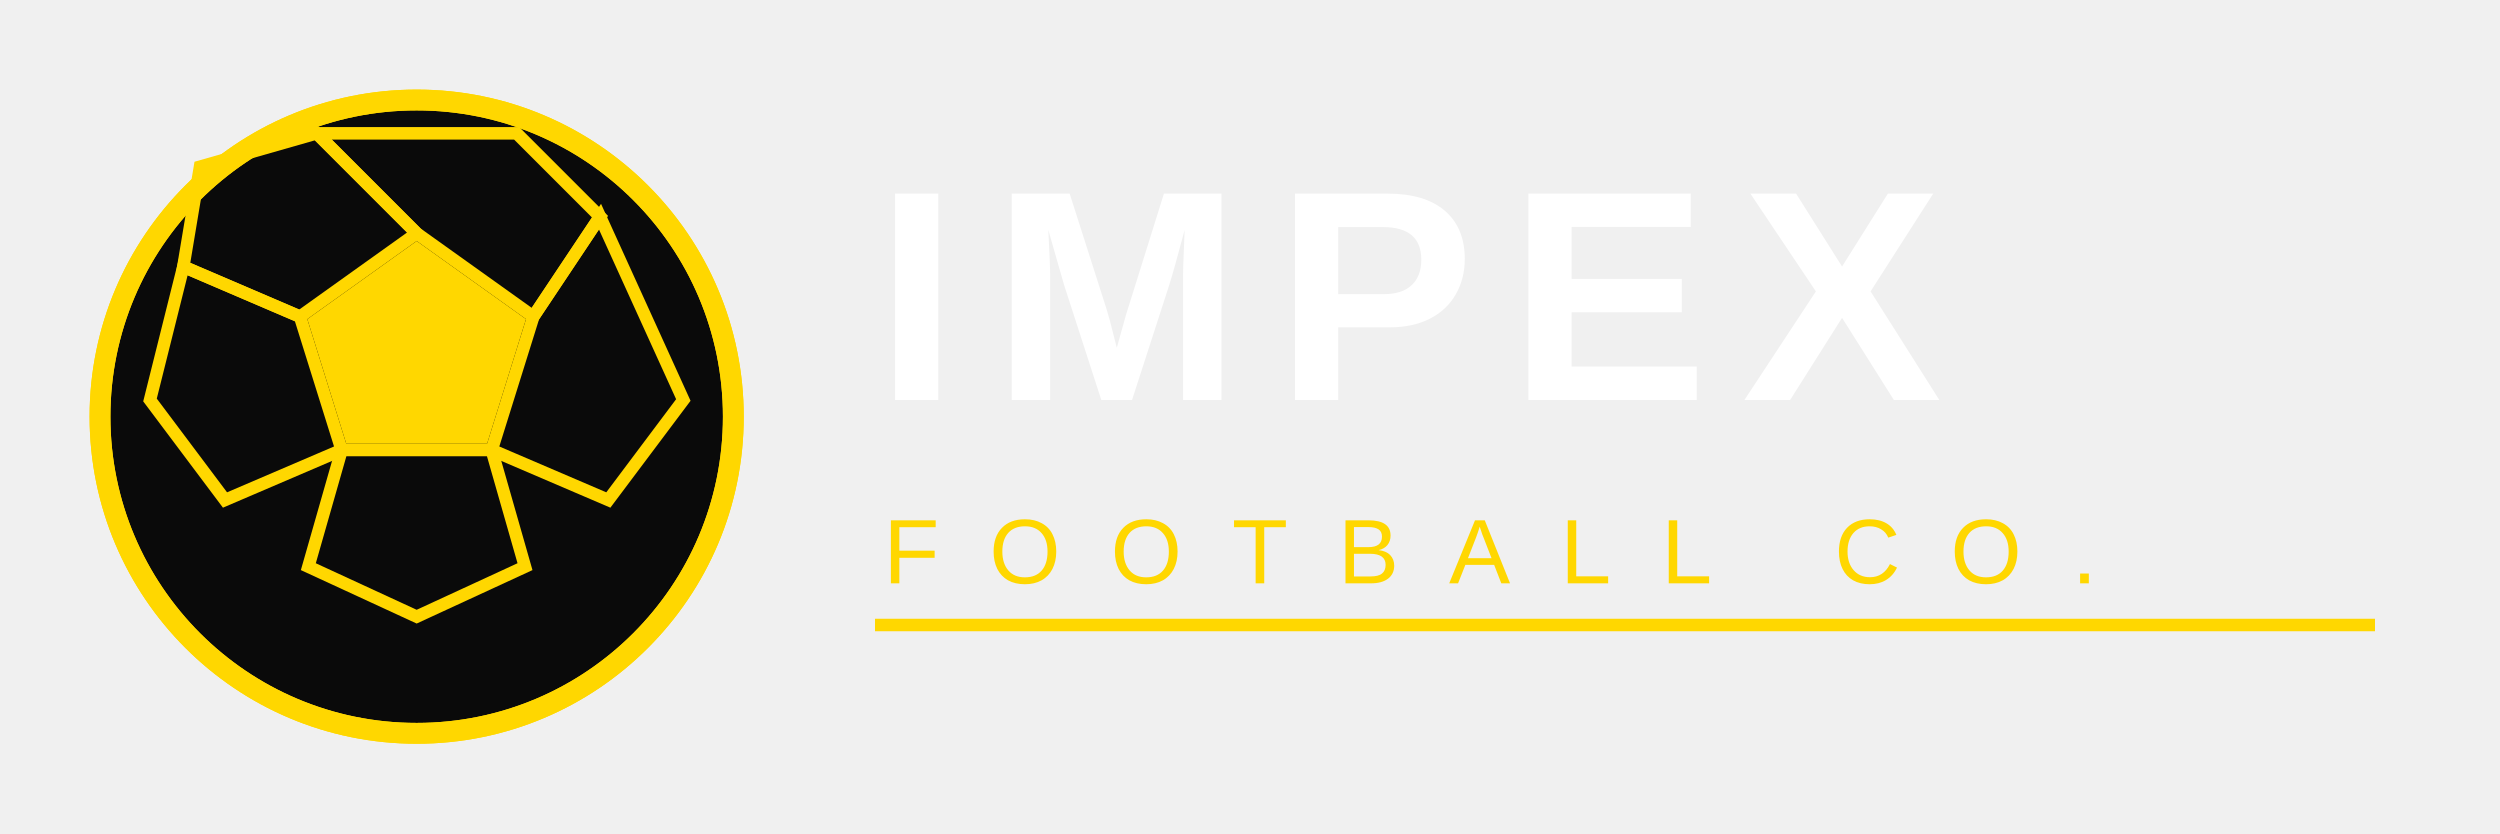
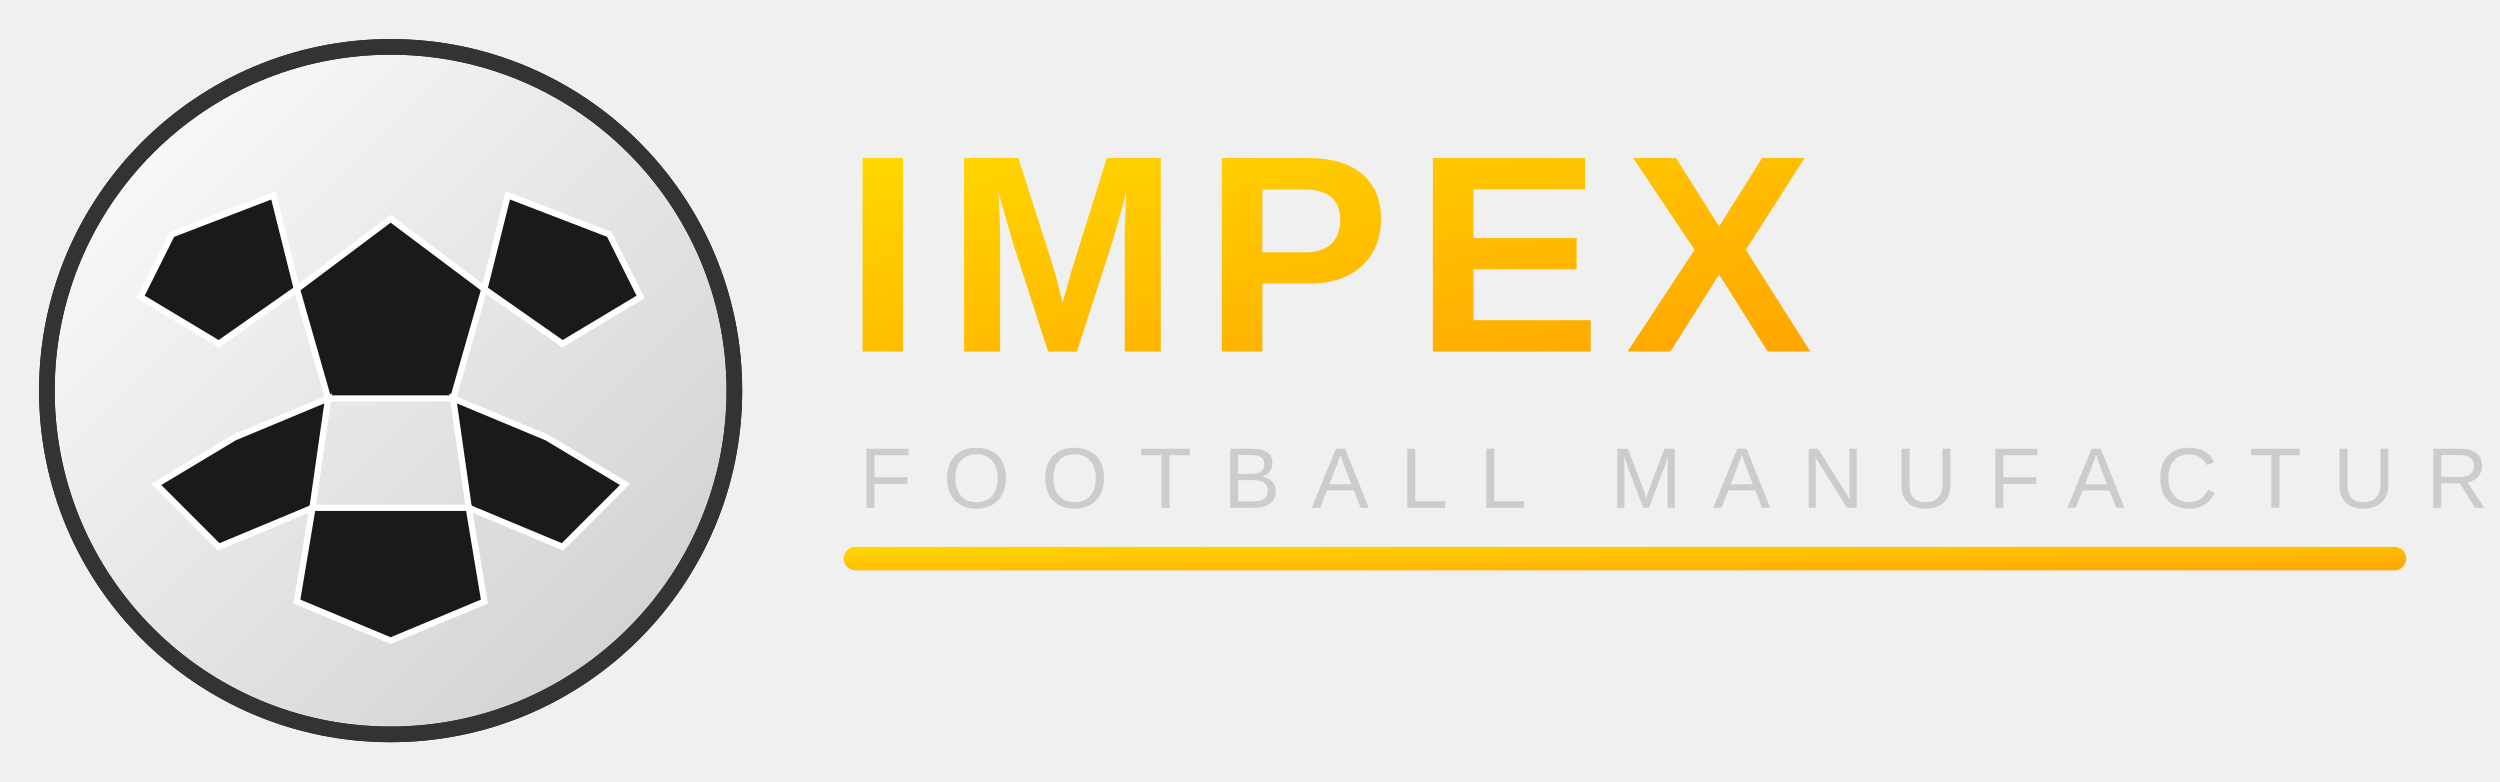
- <svg xmlns="http://www.w3.org/2000/svg" viewBox="0 0 300 100" width="300" height="100">
-   <rect width="300" height="100" fill="transparent" />
-   <g transform="translate(10, 10)">
-     <circle cx="40" cy="40" r="38" fill="#0a0a0a" stroke="#FFD700" stroke-width="2.5" />
-     <polygon points="40,18 54,28 49,44 31,44 26,28" fill="#FFD700" stroke="#0a0a0a" stroke-width="1.5" />
-     <polygon points="40,18 54,28 62,16 52,6 28,6" fill="none" stroke="#FFD700" stroke-width="1.5" />
-     <polygon points="54,28 49,44 63,50 72,38 62,16" fill="none" stroke="#FFD700" stroke-width="1.5" />
-     <polygon points="49,44 31,44 27,58 40,64 53,58" fill="none" stroke="#FFD700" stroke-width="1.5" />
-     <polygon points="31,44 26,28 12,22 8,38 17,50" fill="none" stroke="#FFD700" stroke-width="1.5" />
-     <polygon points="26,28 40,18 28,6 14,10 12,22" fill="none" stroke="#FFD700" stroke-width="1.5" />
-     <circle cx="40" cy="40" r="38" fill="none" stroke="#FFD700" stroke-width="2.5" />
-   </g>
-   <text x="105" y="48" font-family="Arial Black, Arial, sans-serif" font-size="36" font-weight="900" fill="#FFFFFF" letter-spacing="4">IMPEX</text>
-   <text x="106" y="70" font-family="Arial, sans-serif" font-size="11" font-weight="400" fill="#FFD700" letter-spacing="6">FOOTBALL CO.</text>
-   <line x1="105" y1="75" x2="285" y2="75" stroke="#FFD700" stroke-width="1.5" />
+ <svg xmlns="http://www.w3.org/2000/svg" viewBox="0 0 320 100" width="320" height="100">
+   <defs>
+     <linearGradient id="goldGrad" x1="0%" y1="0%" x2="100%" y2="100%">
+       <stop offset="0%" style="stop-color:#FFD700;stop-opacity:1" />
+       <stop offset="100%" style="stop-color:#FFA500;stop-opacity:1" />
+     </linearGradient>
+     <linearGradient id="ballGrad" x1="0%" y1="0%" x2="100%" y2="100%">
+       <stop offset="0%" style="stop-color:#ffffff;stop-opacity:1" />
+       <stop offset="100%" style="stop-color:#cccccc;stop-opacity:1" />
+     </linearGradient>
+   </defs>
+   <circle cx="50" cy="50" r="44" fill="url(#ballGrad)" stroke="#222" stroke-width="2" />
+   <polygon points="50,28 62,37 58,51 42,51 38,37" fill="#1a1a1a" stroke="#fff" stroke-width="0.8" />
+   <polygon points="22,30 35,25 38,37 28,44 18,38" fill="#1a1a1a" stroke="#fff" stroke-width="0.8" />
+   <polygon points="78,30 65,25 62,37 72,44 82,38" fill="#1a1a1a" stroke="#fff" stroke-width="0.8" />
+   <polygon points="20,62 30,56 42,51 40,65 28,70" fill="#1a1a1a" stroke="#fff" stroke-width="0.8" />
+   <polygon points="80,62 70,56 58,51 60,65 72,70" fill="#1a1a1a" stroke="#fff" stroke-width="0.8" />
+   <polygon points="40,65 60,65 62,77 50,82 38,77" fill="#1a1a1a" stroke="#fff" stroke-width="0.8" />
+   <circle cx="50" cy="50" r="44" fill="none" stroke="#333" stroke-width="2" />
+   <text x="108" y="45" font-family="Arial Black, Arial, sans-serif" font-weight="900" font-size="36" fill="url(#goldGrad)" letter-spacing="3">IMPEX</text>
+   <text x="110" y="65" font-family="Arial, sans-serif" font-weight="400" font-size="11" fill="#cccccc" letter-spacing="4">FOOTBALL MANUFACTURER</text>
+   <rect x="108" y="70" width="200" height="3" rx="1.5" fill="url(#goldGrad)" />
</svg>
